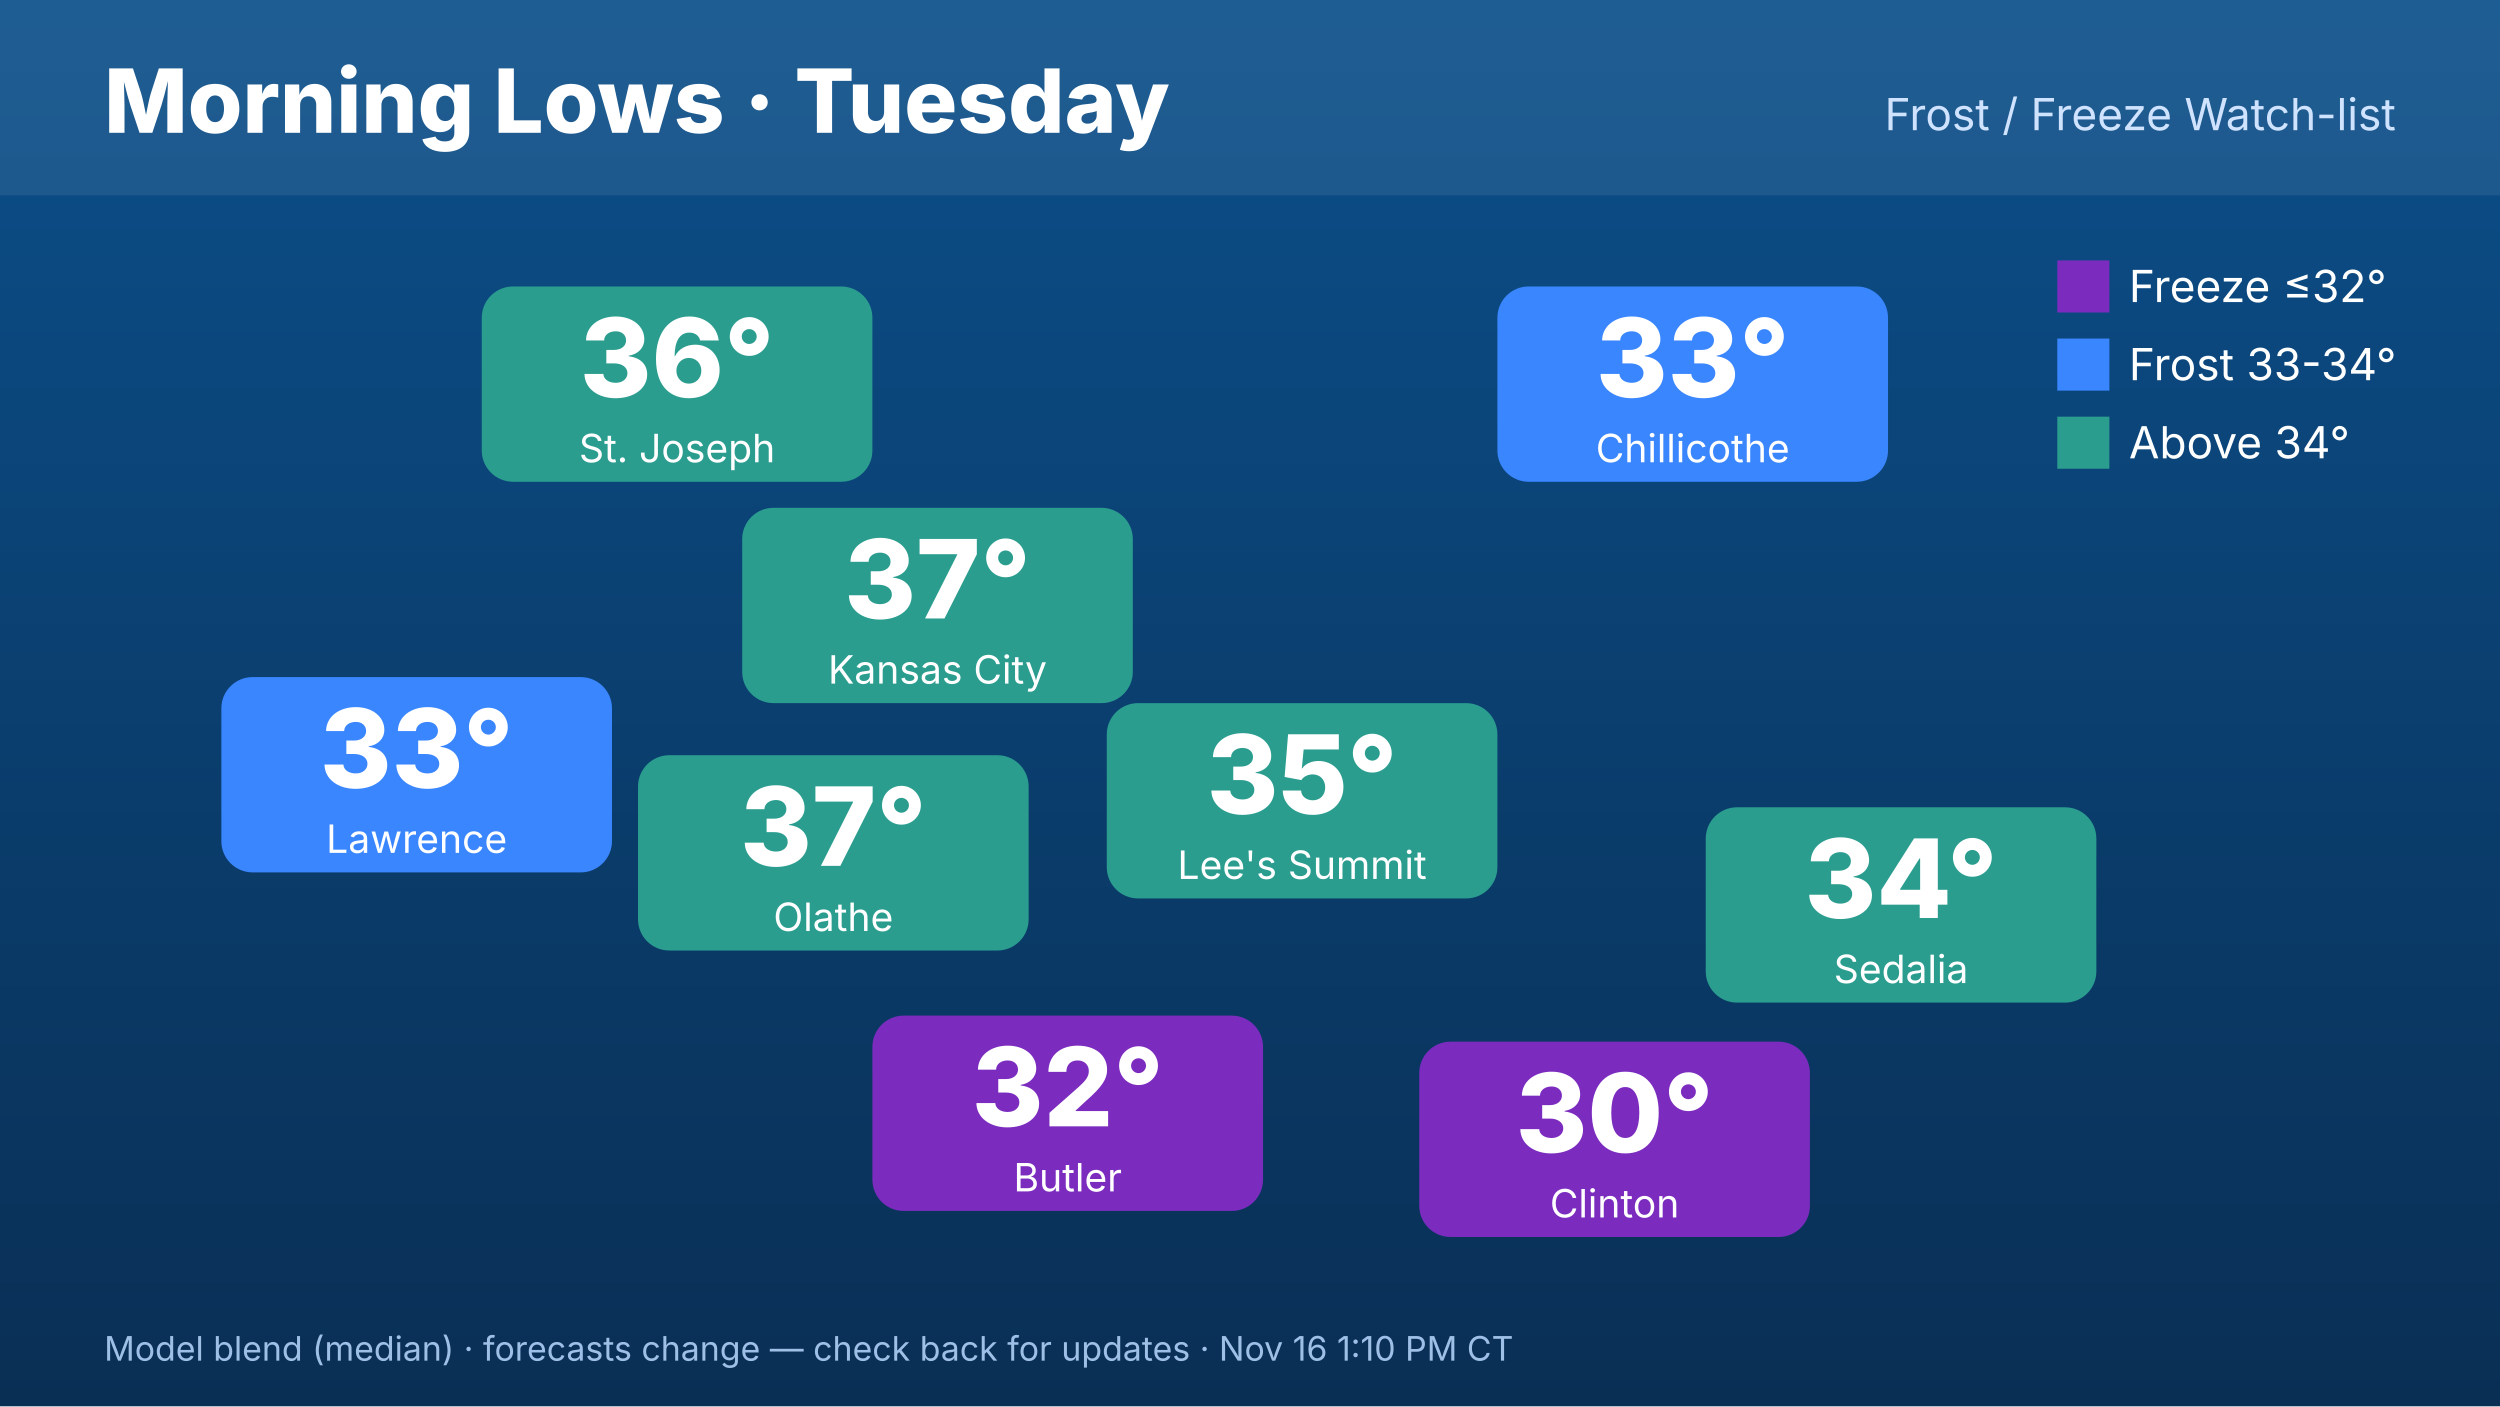
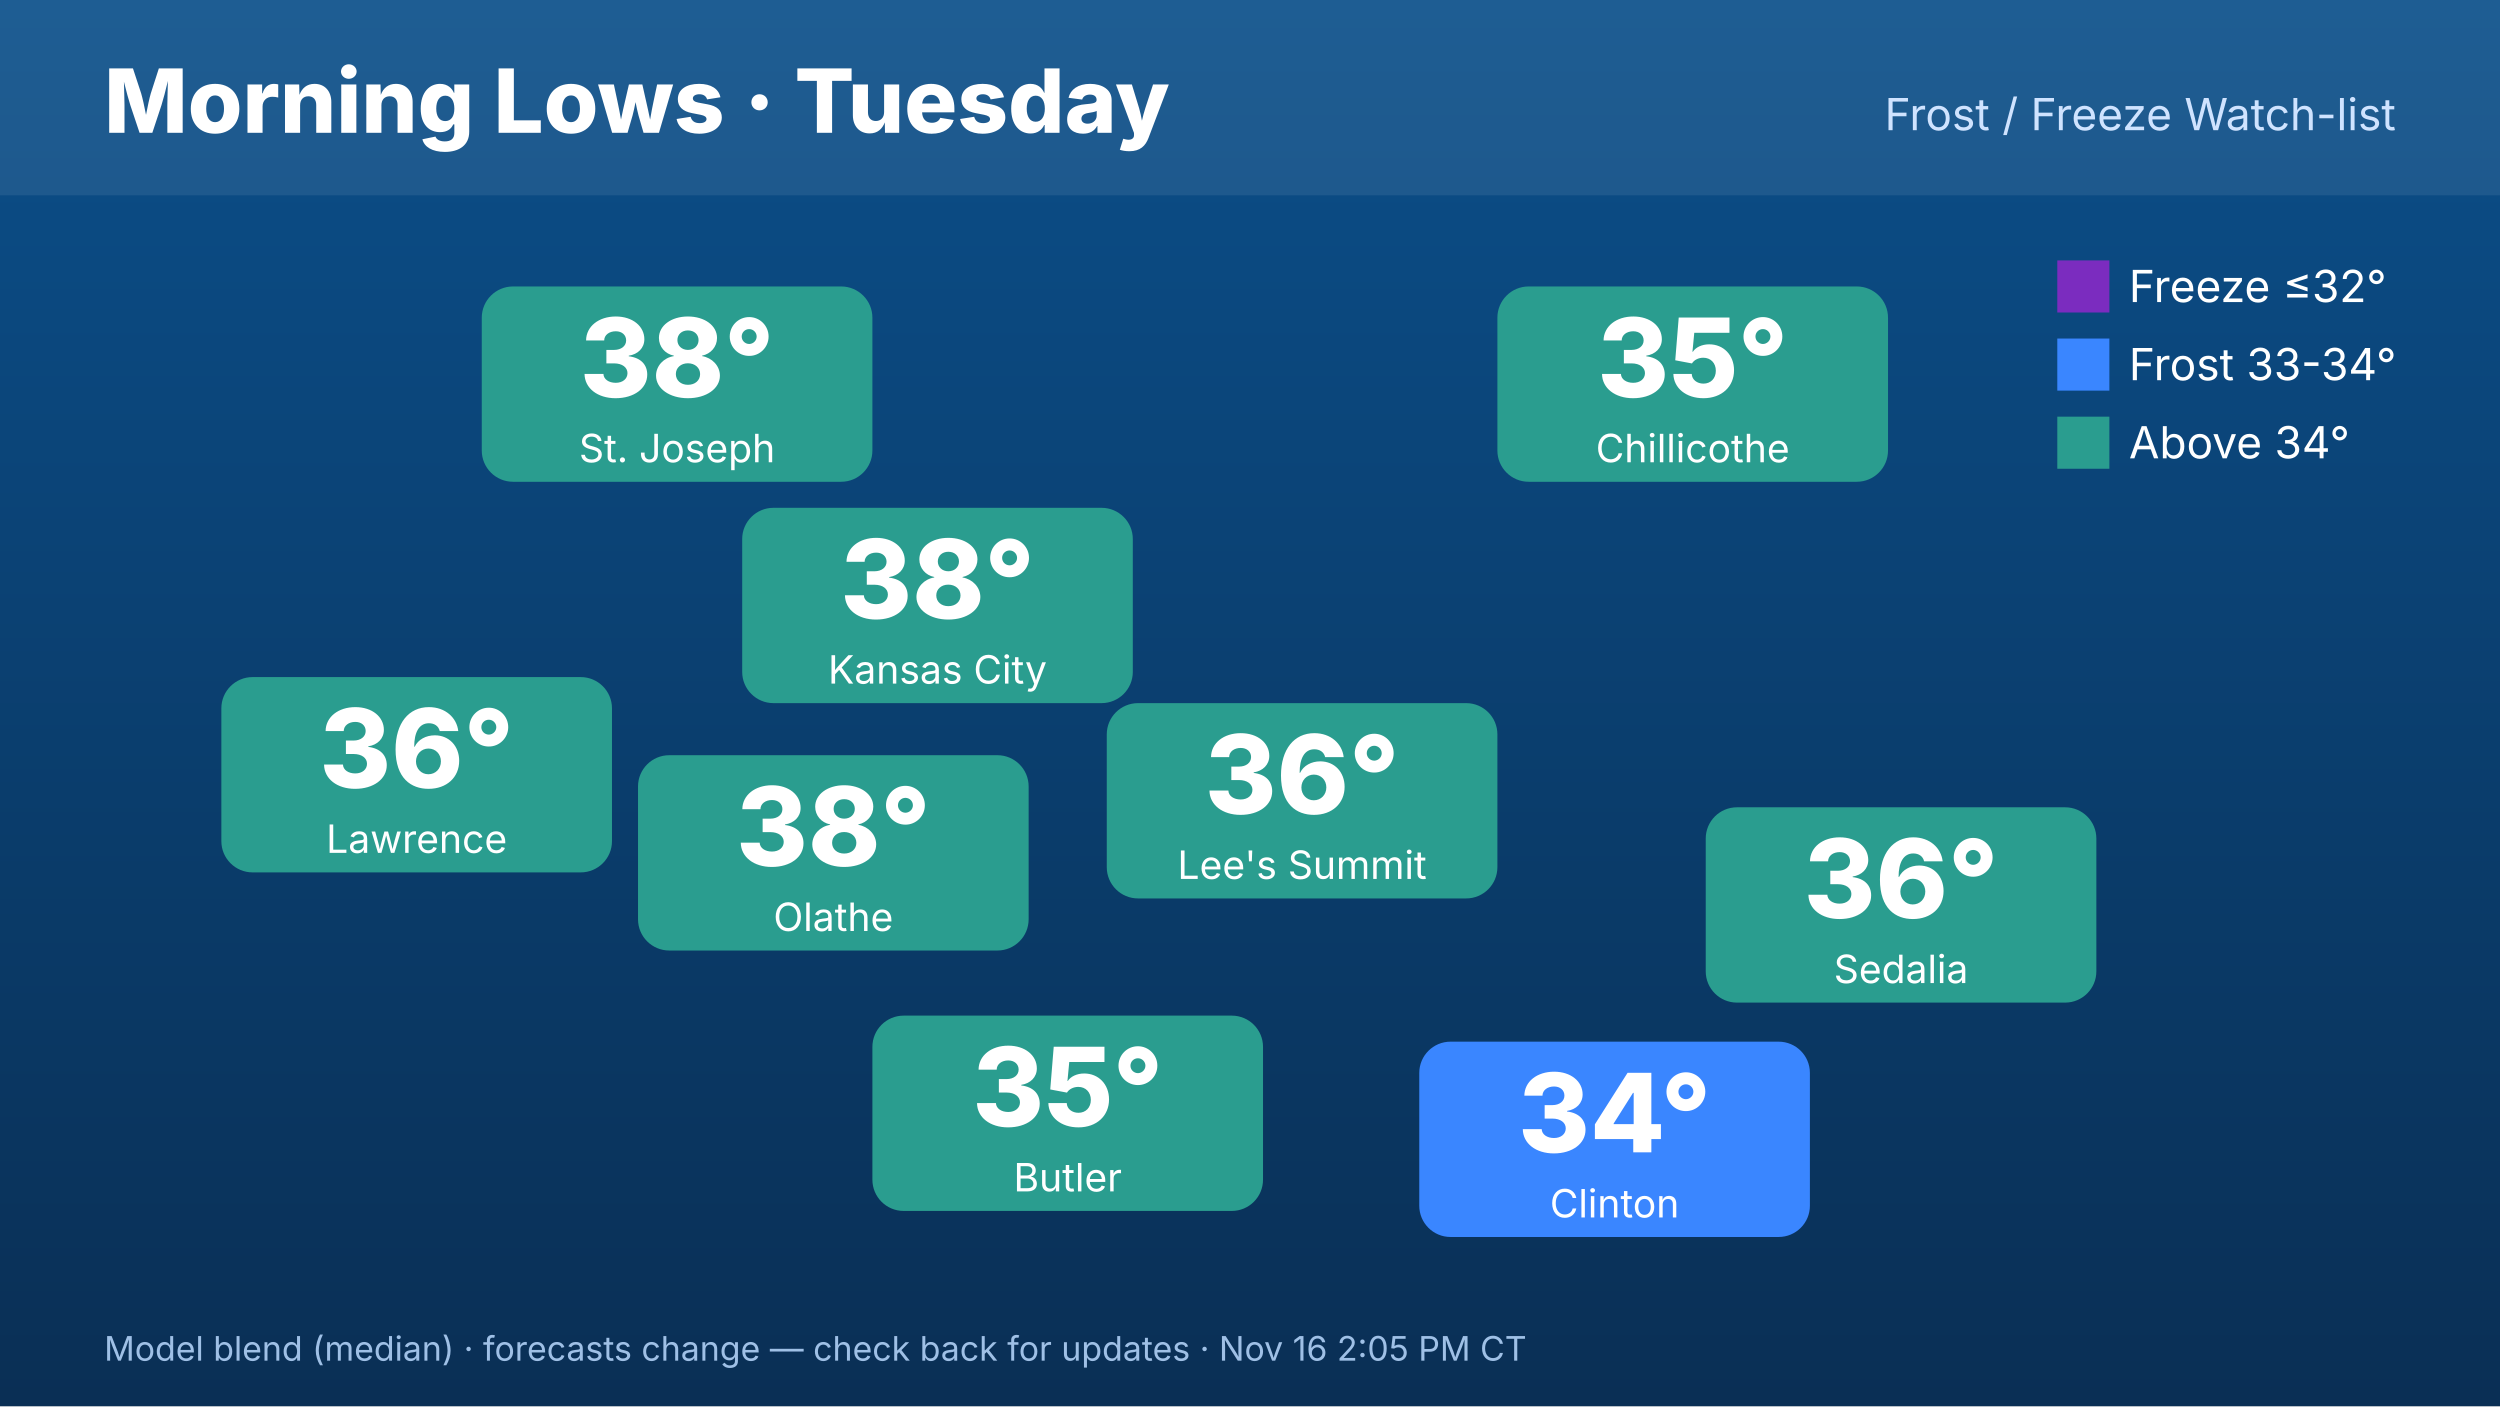
<svg xmlns="http://www.w3.org/2000/svg" width="1920" height="1080" viewBox="0 0 1920 1080" font-family="Inter,Helvetica,Arial,sans-serif">
  <defs>
    <linearGradient id="bg" x1="0" y1="0" x2="0" y2="1">
      <stop offset="0" stop-color="#0b4f8a" />
      <stop offset="1" stop-color="#0a2f55" />
    </linearGradient>
  </defs>
  <rect width="1920" height="1080" fill="url(#bg)" />
  <rect x="0" y="0" width="1920" height="150" fill="#ffffff" opacity=".08" />
  <text x="80" y="102" font-size="68" font-weight="800" fill="#fff">Morning Lows · Tuesday</text>
  <text x="1840" y="100" font-size="34" fill="#cfe3ff" text-anchor="end">Frost / Freeze Watch-list</text>
  <rect x="570" y="390" width="300" height="150" rx="24" fill="#2a9d8f" />
-   <text x="720" y="475" font-size="84" font-weight="800" fill="#fff" text-anchor="middle">37°</text>
+   <text x="720" y="475" font-size="84" font-weight="800" fill="#fff" text-anchor="middle">38°</text>
  <text x="720" y="525" font-size="30" fill="#fff" text-anchor="middle">Kansas City</text>
  <rect x="370" y="220" width="300" height="150" rx="24" fill="#2a9d8f" />
-   <text x="520" y="305" font-size="84" font-weight="800" fill="#fff" text-anchor="middle">36°</text>
+   <text x="520" y="305" font-size="84" font-weight="800" fill="#fff" text-anchor="middle">38°</text>
  <text x="520" y="355" font-size="30" fill="#fff" text-anchor="middle">St. Joseph</text>
-   <rect x="170" y="520" width="300" height="150" rx="24" fill="#3a86ff" />
-   <text x="320" y="605" font-size="84" font-weight="800" fill="#fff" text-anchor="middle">33°</text>
+   <rect x="170" y="520" width="300" height="150" rx="24" fill="#2a9d8f" />
+   <text x="320" y="605" font-size="84" font-weight="800" fill="#fff" text-anchor="middle">36°</text>
  <text x="320" y="655" font-size="30" fill="#fff" text-anchor="middle">Lawrence</text>
-   <rect x="1150" y="220" width="300" height="150" rx="24" fill="#3a86ff" />
-   <text x="1300" y="305" font-size="84" font-weight="800" fill="#fff" text-anchor="middle">33°</text>
+   <rect x="1150" y="220" width="300" height="150" rx="24" fill="#2a9d8f" />
+   <text x="1300" y="305" font-size="84" font-weight="800" fill="#fff" text-anchor="middle">35°</text>
  <text x="1300" y="355" font-size="30" fill="#fff" text-anchor="middle">Chillicothe</text>
  <rect x="1310" y="620" width="300" height="150" rx="24" fill="#2a9d8f" />
-   <text x="1460" y="705" font-size="84" font-weight="800" fill="#fff" text-anchor="middle">34°</text>
+   <text x="1460" y="705" font-size="84" font-weight="800" fill="#fff" text-anchor="middle">36°</text>
  <text x="1460" y="755" font-size="30" fill="#fff" text-anchor="middle">Sedalia</text>
-   <rect x="1090" y="800" width="300" height="150" rx="24" fill="#7b2cbf" />
-   <text x="1240" y="885" font-size="84" font-weight="800" fill="#fff" text-anchor="middle">30°</text>
+   <rect x="1090" y="800" width="300" height="150" rx="24" fill="#3a86ff" />
+   <text x="1240" y="885" font-size="84" font-weight="800" fill="#fff" text-anchor="middle">34°</text>
  <text x="1240" y="935" font-size="30" fill="#fff" text-anchor="middle">Clinton</text>
-   <rect x="670" y="780" width="300" height="150" rx="24" fill="#7b2cbf" />
-   <text x="820" y="865" font-size="84" font-weight="800" fill="#fff" text-anchor="middle">32°</text>
+   <rect x="670" y="780" width="300" height="150" rx="24" fill="#2a9d8f" />
+   <text x="820" y="865" font-size="84" font-weight="800" fill="#fff" text-anchor="middle">35°</text>
  <text x="820" y="915" font-size="30" fill="#fff" text-anchor="middle">Butler</text>
  <rect x="490" y="580" width="300" height="150" rx="24" fill="#2a9d8f" />
-   <text x="640" y="665" font-size="84" font-weight="800" fill="#fff" text-anchor="middle">37°</text>
+   <text x="640" y="665" font-size="84" font-weight="800" fill="#fff" text-anchor="middle">38°</text>
  <text x="640" y="715" font-size="30" fill="#fff" text-anchor="middle">Olathe</text>
  <rect x="850" y="540" width="300" height="150" rx="24" fill="#2a9d8f" />
-   <text x="1000" y="625" font-size="84" font-weight="800" fill="#fff" text-anchor="middle">35°</text>
+   <text x="1000" y="625" font-size="84" font-weight="800" fill="#fff" text-anchor="middle">36°</text>
  <text x="1000" y="675" font-size="30" fill="#fff" text-anchor="middle">Lee's Summit</text>
  <g font-size="34" fill="#fff">
    <rect x="1580" y="200" width="40" height="40" fill="#7b2cbf" />
    <text x="1635" y="232">Freeze ≤32°</text>
    <rect x="1580" y="260" width="40" height="40" fill="#3a86ff" />
    <text x="1635" y="292">Frost 33-34°</text>
    <rect x="1580" y="320" width="40" height="40" fill="#2a9d8f" />
    <text x="1635" y="352">Above 34°</text>
  </g>
-   <text x="80" y="1045" font-size="26" fill="#9fc0e6">Model blend (median) · forecasts change — check back for updates · Nov 16 1:10 PM CT</text>
+   <text x="80" y="1045" font-size="26" fill="#9fc0e6">Model blend (median) · forecasts change — check back for updates · Nov 16 2:05 PM CT</text>
</svg>
